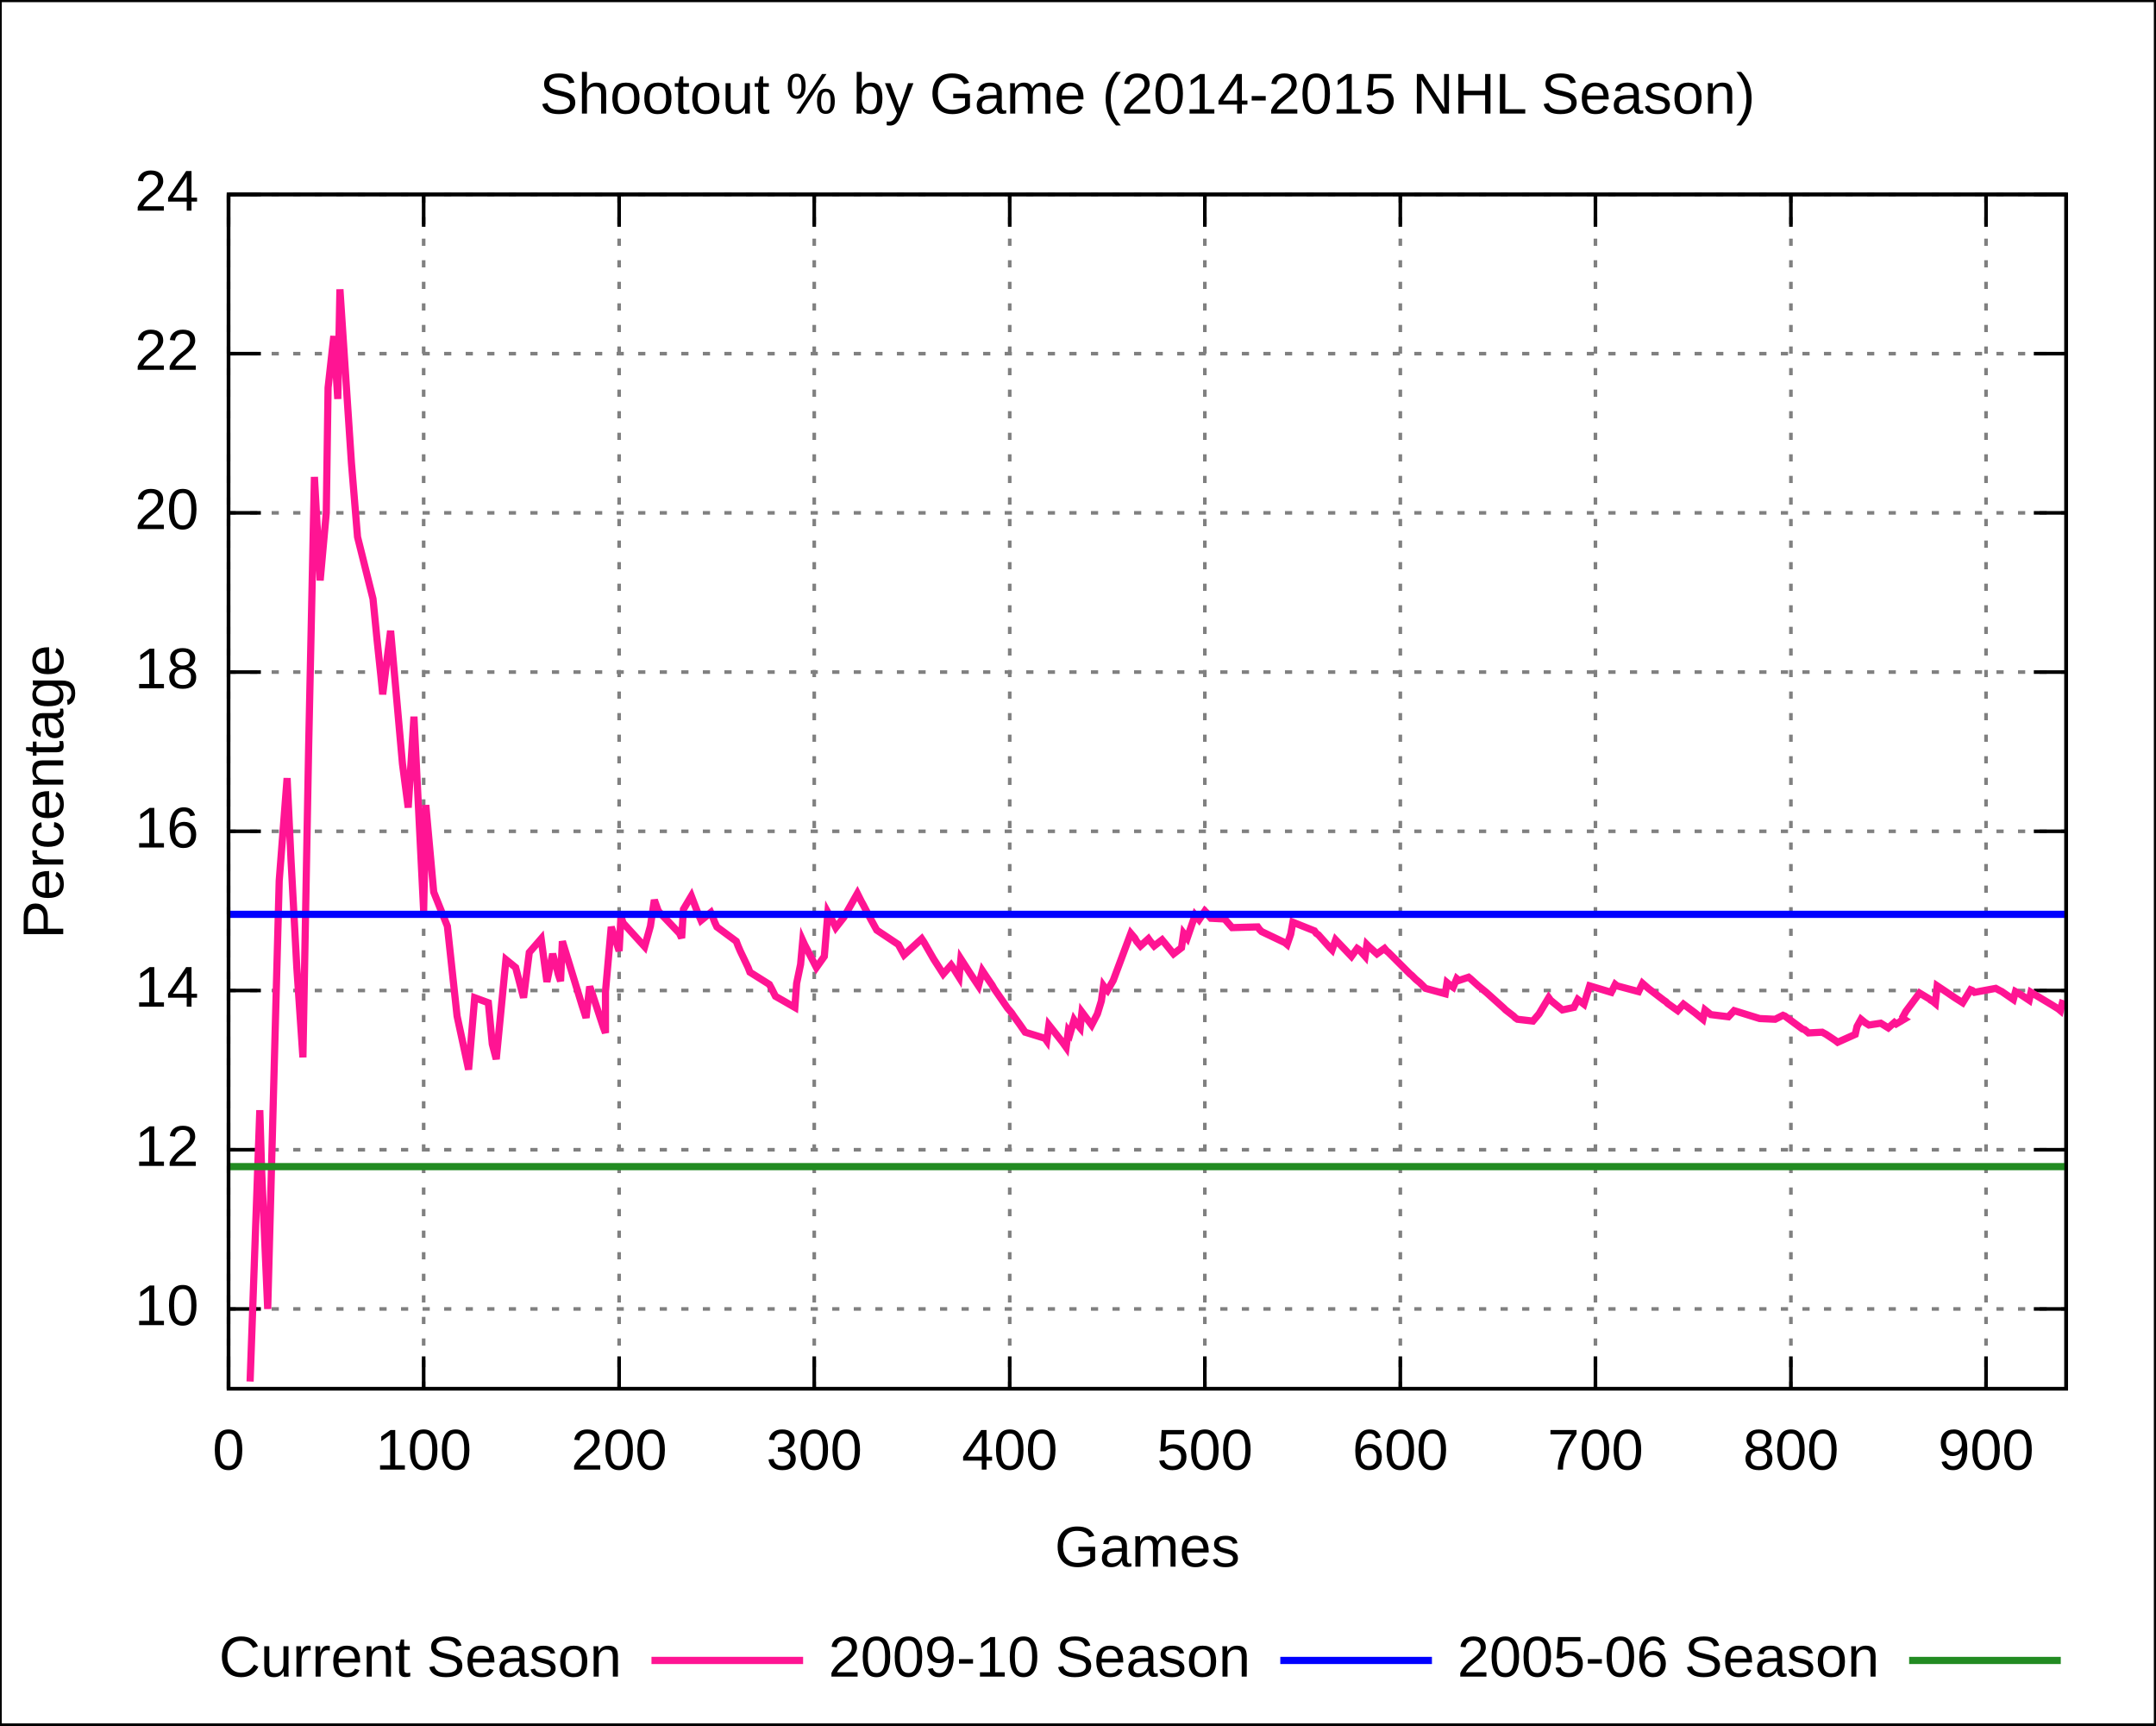
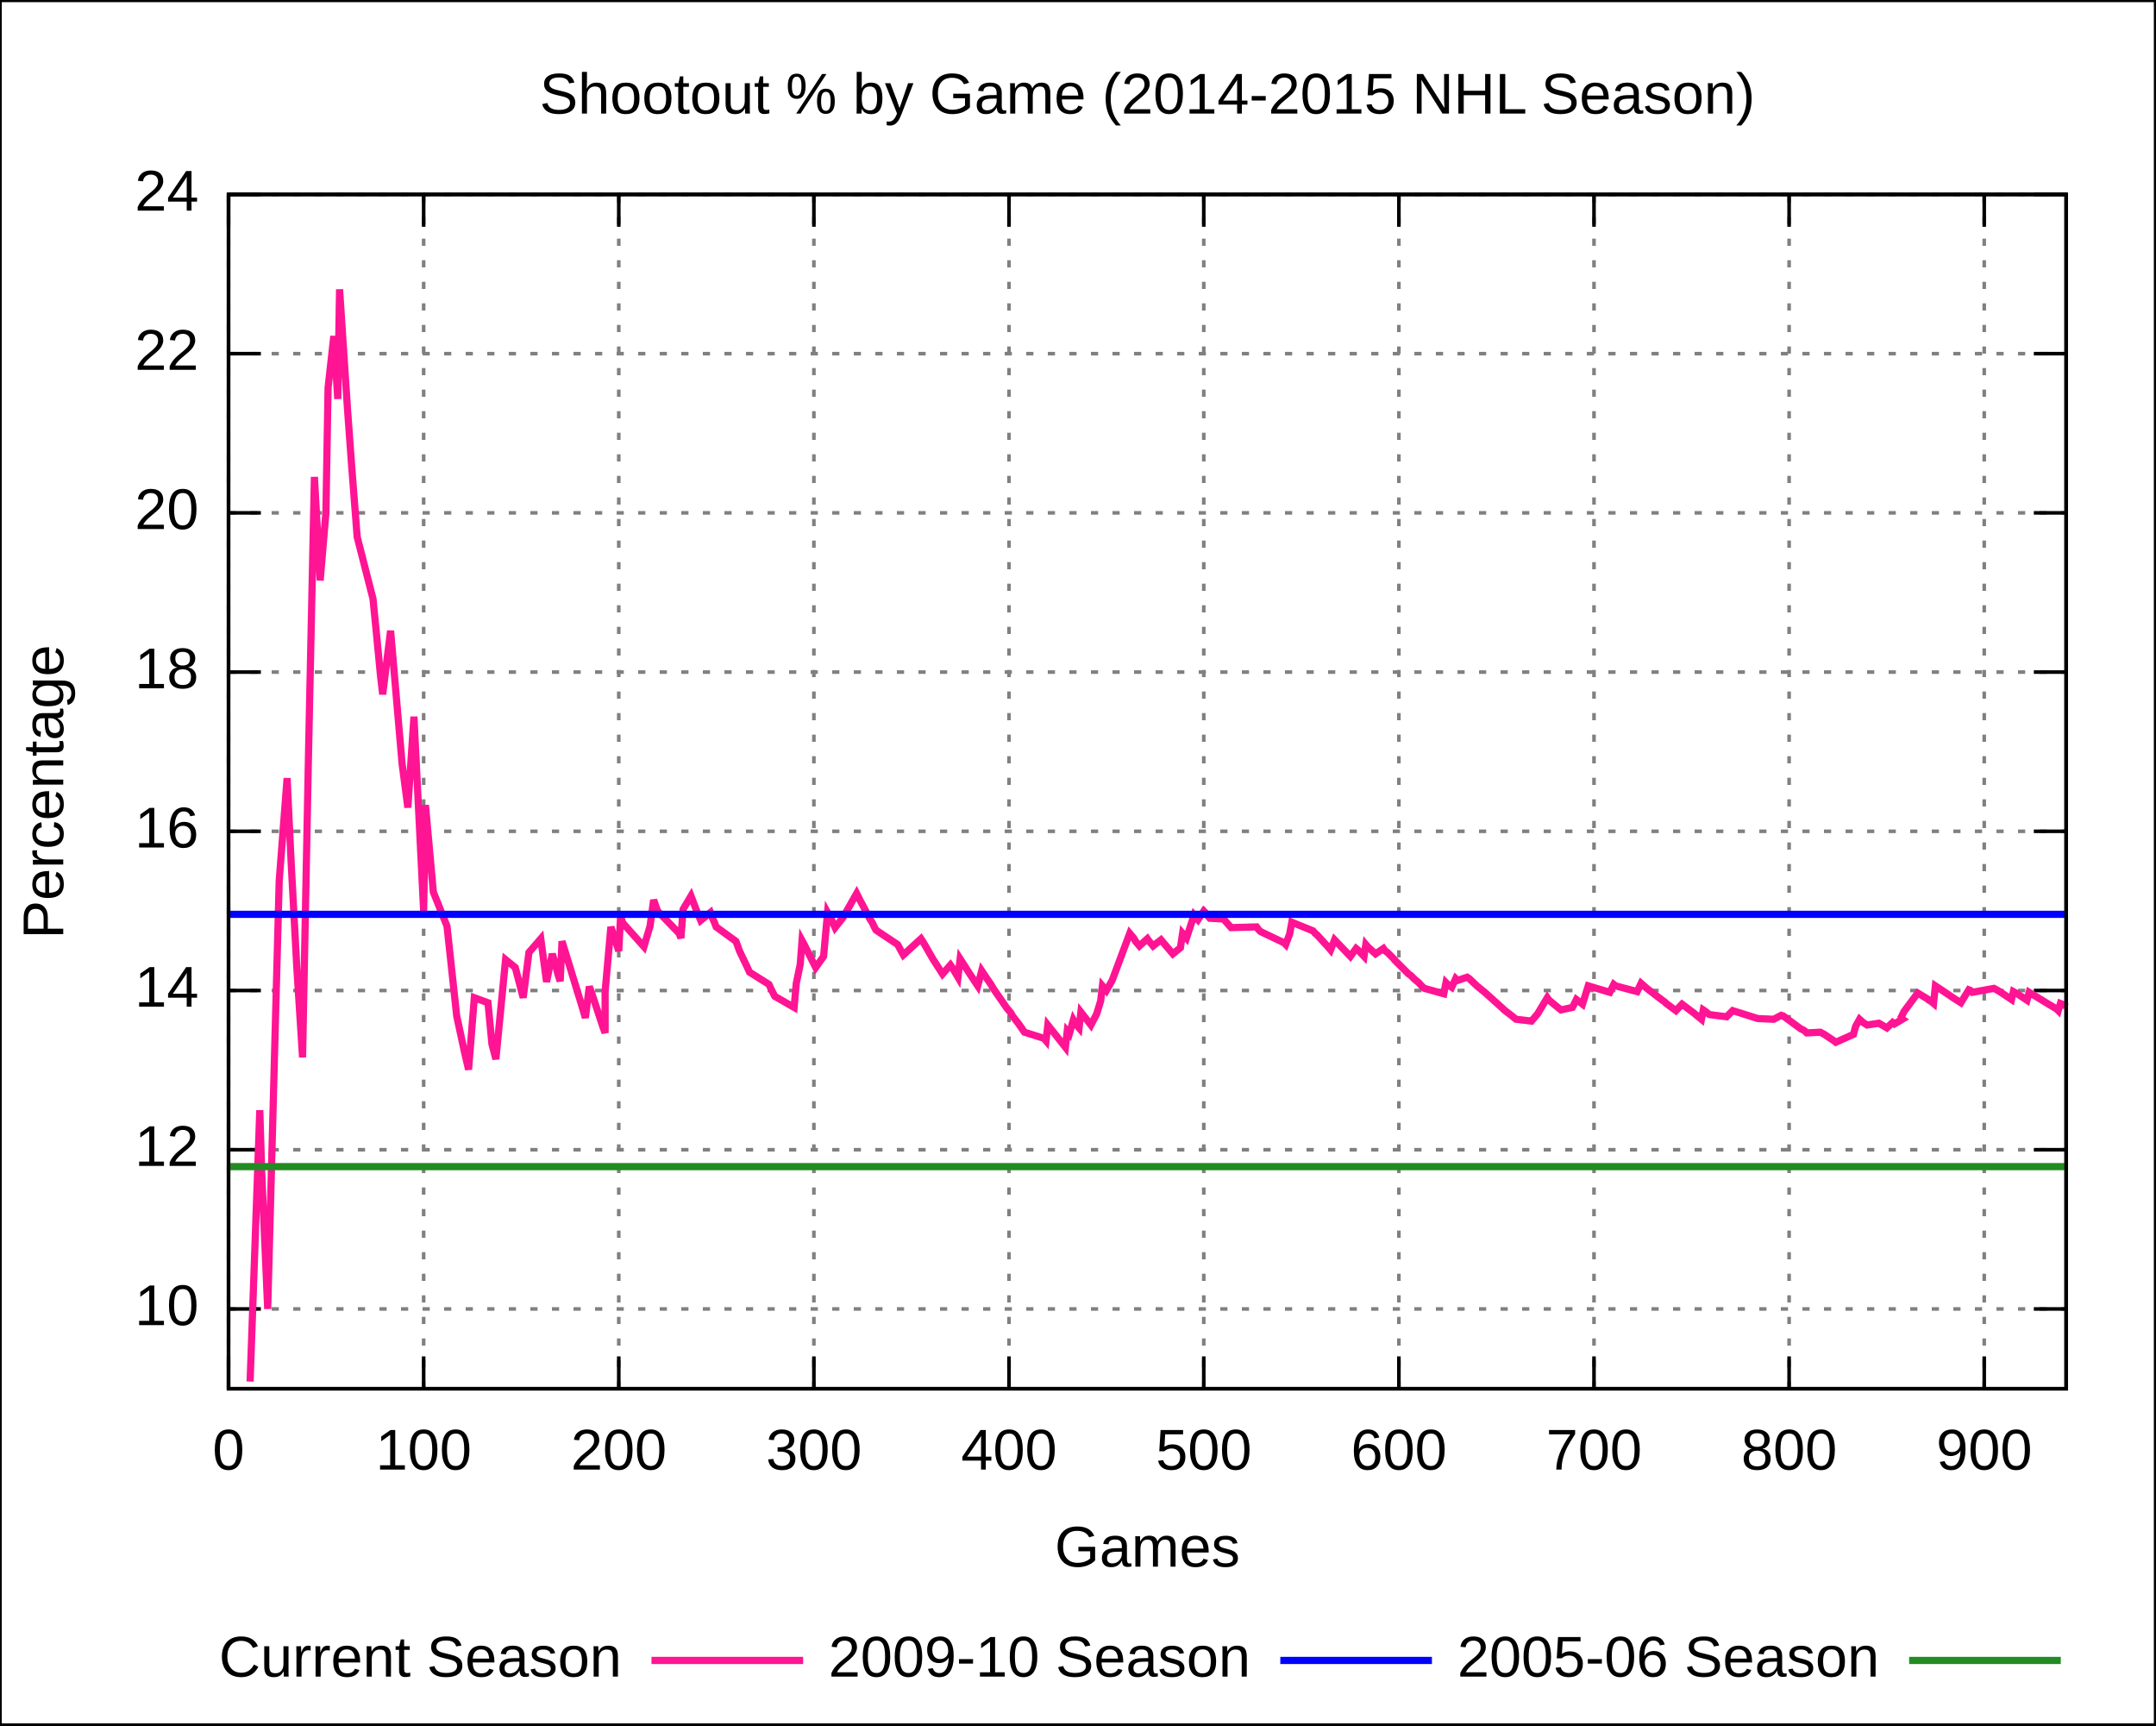
<svg xmlns="http://www.w3.org/2000/svg" xmlns:xlink="http://www.w3.org/1999/xlink" width="600" height="480" viewBox="0 0 600 480">
  <g id="gnuplot_canvas">
    <rect x="0" y="0" width="600" height="480" fill="none" />
    <defs>
      <circle id="gpDot" r="0.5" stroke-width="0.5" />
      <path id="gpPt0" stroke-width="0.222" stroke="currentColor" d="M-1,0 h2 M0,-1 v2" />
      <path id="gpPt1" stroke-width="0.222" stroke="currentColor" d="M-1,-1 L1,1 M1,-1 L-1,1" />
      <path id="gpPt2" stroke-width="0.222" stroke="currentColor" d="M-1,0 L1,0 M0,-1 L0,1 M-1,-1 L1,1 M-1,1 L1,-1" />
      <rect id="gpPt3" stroke-width="0.222" stroke="currentColor" x="-1" y="-1" width="2" height="2" />
      <rect id="gpPt4" stroke-width="0.222" stroke="currentColor" fill="currentColor" x="-1" y="-1" width="2" height="2" />
      <circle id="gpPt5" stroke-width="0.222" stroke="currentColor" cx="0" cy="0" r="1" />
      <use xlink:href="#gpPt5" id="gpPt6" fill="currentColor" stroke="none" />
      <path id="gpPt7" stroke-width="0.222" stroke="currentColor" d="M0,-1.33 L-1.33,0.67 L1.33,0.67 z" />
      <use xlink:href="#gpPt7" id="gpPt8" fill="currentColor" stroke="none" />
      <use xlink:href="#gpPt7" id="gpPt9" stroke="currentColor" transform="rotate(180)" />
      <use xlink:href="#gpPt9" id="gpPt10" fill="currentColor" stroke="none" />
      <use xlink:href="#gpPt3" id="gpPt11" stroke="currentColor" transform="rotate(45)" />
      <use xlink:href="#gpPt11" id="gpPt12" fill="currentColor" stroke="none" />
    </defs>
    <g style="fill:none; color:white; stroke:currentColor; stroke-width:1.00; stroke-linecap:butt; stroke-linejoin:miter">
</g>
    <g style="fill:none; color:black; stroke:currentColor; stroke-width:1.00; stroke-linecap:butt; stroke-linejoin:miter">
      <g style="stroke:none; shape-rendering:crispEdges">
        <polygon fill="rgb(255, 255, 255)" points="0.0,480.0 599.9,480.0 599.9,0.1 0.0,0.1 " />
      </g>
      <path stroke="black" d="M0.0,480.0 L0.0,0.1 L599.9,0.1 L599.9,480.0 L0.0,480.0  " />
    </g>
    <g style="fill:none; color:gray; stroke:currentColor; stroke-width:1.00; stroke-linecap:butt; stroke-linejoin:miter">
      <path stroke="gray" stroke-dasharray=" 2,4" class="gridline" d="M63.6,364.2 L575.0,364.2  " />
    </g>
    <g style="fill:none; color:black; stroke:currentColor; stroke-width:1.00; stroke-linecap:butt; stroke-linejoin:miter">
      <path stroke="black" d="M63.6,364.2 L72.6,364.2 M575.0,364.2 L566.0,364.2  " />
      <g transform="translate(55.3,368.7)" style="stroke:none; fill:black; font-family:Arial; font-size:12.00pt; text-anchor:end">
        <text> 10</text>
      </g>
    </g>
    <g style="fill:none; color:gray; stroke:currentColor; stroke-width:1.00; stroke-linecap:butt; stroke-linejoin:miter">
      <path stroke="gray" stroke-dasharray=" 2,4" class="gridline" d="M63.6,319.9 L575.0,319.9  " />
    </g>
    <g style="fill:none; color:black; stroke:currentColor; stroke-width:1.00; stroke-linecap:butt; stroke-linejoin:miter">
      <path stroke="black" d="M63.6,319.9 L72.6,319.9 M575.0,319.9 L566.0,319.9  " />
      <g transform="translate(55.3,324.4)" style="stroke:none; fill:black; font-family:Arial; font-size:12.00pt; text-anchor:end">
        <text> 12</text>
      </g>
    </g>
    <g style="fill:none; color:gray; stroke:currentColor; stroke-width:1.00; stroke-linecap:butt; stroke-linejoin:miter">
      <path stroke="gray" stroke-dasharray=" 2,4" class="gridline" d="M63.6,275.6 L575.0,275.6  " />
    </g>
    <g style="fill:none; color:black; stroke:currentColor; stroke-width:1.00; stroke-linecap:butt; stroke-linejoin:miter">
      <path stroke="black" d="M63.6,275.6 L72.6,275.6 M575.0,275.6 L566.0,275.6  " />
      <g transform="translate(55.3,280.1)" style="stroke:none; fill:black; font-family:Arial; font-size:12.00pt; text-anchor:end">
        <text> 14</text>
      </g>
    </g>
    <g style="fill:none; color:gray; stroke:currentColor; stroke-width:1.00; stroke-linecap:butt; stroke-linejoin:miter">
      <path stroke="gray" stroke-dasharray=" 2,4" class="gridline" d="M63.6,231.3 L575.0,231.3  " />
    </g>
    <g style="fill:none; color:black; stroke:currentColor; stroke-width:1.00; stroke-linecap:butt; stroke-linejoin:miter">
      <path stroke="black" d="M63.6,231.3 L72.6,231.3 M575.0,231.3 L566.0,231.3  " />
      <g transform="translate(55.3,235.8)" style="stroke:none; fill:black; font-family:Arial; font-size:12.00pt; text-anchor:end">
        <text> 16</text>
      </g>
    </g>
    <g style="fill:none; color:gray; stroke:currentColor; stroke-width:1.00; stroke-linecap:butt; stroke-linejoin:miter">
      <path stroke="gray" stroke-dasharray=" 2,4" class="gridline" d="M63.6,187.0 L575.0,187.0  " />
    </g>
    <g style="fill:none; color:black; stroke:currentColor; stroke-width:1.00; stroke-linecap:butt; stroke-linejoin:miter">
      <path stroke="black" d="M63.6,187.0 L72.6,187.0 M575.0,187.0 L566.0,187.0  " />
      <g transform="translate(55.3,191.5)" style="stroke:none; fill:black; font-family:Arial; font-size:12.00pt; text-anchor:end">
        <text> 18</text>
      </g>
    </g>
    <g style="fill:none; color:gray; stroke:currentColor; stroke-width:1.00; stroke-linecap:butt; stroke-linejoin:miter">
      <path stroke="gray" stroke-dasharray=" 2,4" class="gridline" d="M63.6,142.7 L575.0,142.7  " />
    </g>
    <g style="fill:none; color:black; stroke:currentColor; stroke-width:1.00; stroke-linecap:butt; stroke-linejoin:miter">
      <path stroke="black" d="M63.6,142.7 L72.6,142.7 M575.0,142.7 L566.0,142.7  " />
      <g transform="translate(55.3,147.2)" style="stroke:none; fill:black; font-family:Arial; font-size:12.00pt; text-anchor:end">
        <text> 20</text>
      </g>
    </g>
    <g style="fill:none; color:gray; stroke:currentColor; stroke-width:1.00; stroke-linecap:butt; stroke-linejoin:miter">
      <path stroke="gray" stroke-dasharray=" 2,4" class="gridline" d="M63.6,98.4 L575.0,98.4  " />
    </g>
    <g style="fill:none; color:black; stroke:currentColor; stroke-width:1.00; stroke-linecap:butt; stroke-linejoin:miter">
      <path stroke="black" d="M63.6,98.4 L72.6,98.4 M575.0,98.4 L566.0,98.4  " />
      <g transform="translate(55.3,102.9)" style="stroke:none; fill:black; font-family:Arial; font-size:12.00pt; text-anchor:end">
        <text> 22</text>
      </g>
    </g>
    <g style="fill:none; color:gray; stroke:currentColor; stroke-width:1.00; stroke-linecap:butt; stroke-linejoin:miter">
      <path stroke="gray" stroke-dasharray=" 2,4" class="gridline" d="M63.6,54.1 L575.0,54.1  " />
    </g>
    <g style="fill:none; color:black; stroke:currentColor; stroke-width:1.00; stroke-linecap:butt; stroke-linejoin:miter">
      <path stroke="black" d="M63.6,54.1 L72.6,54.1 M575.0,54.1 L566.0,54.1  " />
      <g transform="translate(55.3,58.6)" style="stroke:none; fill:black; font-family:Arial; font-size:12.00pt; text-anchor:end">
        <text> 24</text>
      </g>
    </g>
    <g style="fill:none; color:gray; stroke:currentColor; stroke-width:1.00; stroke-linecap:butt; stroke-linejoin:miter">
      <path stroke="gray" stroke-dasharray=" 2,4" class="gridline" d="M63.6,386.4 L63.6,54.1  " />
    </g>
    <g style="fill:none; color:black; stroke:currentColor; stroke-width:1.00; stroke-linecap:butt; stroke-linejoin:miter">
      <path stroke="black" d="M63.6,386.4 L63.6,377.4 M63.6,54.1 L63.6,63.1  " />
      <g transform="translate(63.6,408.9)" style="stroke:none; fill:black; font-family:Arial; font-size:12.00pt; text-anchor:middle">
        <text> 0</text>
      </g>
    </g>
    <g style="fill:none; color:gray; stroke:currentColor; stroke-width:1.00; stroke-linecap:butt; stroke-linejoin:miter">
      <path stroke="gray" stroke-dasharray=" 2,4" class="gridline" d="M117.9,386.4 L117.9,54.1  " />
    </g>
    <g style="fill:none; color:black; stroke:currentColor; stroke-width:1.00; stroke-linecap:butt; stroke-linejoin:miter">
      <path stroke="black" d="M117.9,386.4 L117.9,377.4 M117.9,54.1 L117.9,63.1  " />
      <g transform="translate(117.9,408.9)" style="stroke:none; fill:black; font-family:Arial; font-size:12.00pt; text-anchor:middle">
        <text> 100</text>
      </g>
    </g>
    <g style="fill:none; color:gray; stroke:currentColor; stroke-width:1.00; stroke-linecap:butt; stroke-linejoin:miter">
-       <path stroke="gray" stroke-dasharray=" 2,4" class="gridline" d="M172.3,386.4 L172.3,54.1  " />
-     </g>
-     <g style="fill:none; color:black; stroke:currentColor; stroke-width:1.00; stroke-linecap:butt; stroke-linejoin:miter">
-       <path stroke="black" d="M172.3,386.4 L172.3,377.4 M172.3,54.1 L172.3,63.1  " />
-       <g transform="translate(172.3,408.9)" style="stroke:none; fill:black; font-family:Arial; font-size:12.00pt; text-anchor:middle">
+       <path stroke="gray" stroke-dasharray=" 2,4" class="gridline" d="M172.2,386.4 L172.2,54.1  " />
+     </g>
+     <g style="fill:none; color:black; stroke:currentColor; stroke-width:1.00; stroke-linecap:butt; stroke-linejoin:miter">
+       <path stroke="black" d="M172.2,386.4 L172.2,377.4 M172.2,54.1 L172.2,63.1  " />
+       <g transform="translate(172.2,408.9)" style="stroke:none; fill:black; font-family:Arial; font-size:12.00pt; text-anchor:middle">
        <text> 200</text>
      </g>
    </g>
    <g style="fill:none; color:gray; stroke:currentColor; stroke-width:1.00; stroke-linecap:butt; stroke-linejoin:miter">
-       <path stroke="gray" stroke-dasharray=" 2,4" class="gridline" d="M226.6,386.4 L226.6,54.1  " />
-     </g>
-     <g style="fill:none; color:black; stroke:currentColor; stroke-width:1.00; stroke-linecap:butt; stroke-linejoin:miter">
-       <path stroke="black" d="M226.6,386.4 L226.6,377.4 M226.6,54.1 L226.6,63.1  " />
-       <g transform="translate(226.6,408.9)" style="stroke:none; fill:black; font-family:Arial; font-size:12.00pt; text-anchor:middle">
+       <path stroke="gray" stroke-dasharray=" 2,4" class="gridline" d="M226.5,386.4 L226.5,54.1  " />
+     </g>
+     <g style="fill:none; color:black; stroke:currentColor; stroke-width:1.00; stroke-linecap:butt; stroke-linejoin:miter">
+       <path stroke="black" d="M226.5,386.4 L226.5,377.4 M226.5,54.1 L226.5,63.1  " />
+       <g transform="translate(226.5,408.9)" style="stroke:none; fill:black; font-family:Arial; font-size:12.00pt; text-anchor:middle">
        <text> 300</text>
      </g>
    </g>
    <g style="fill:none; color:gray; stroke:currentColor; stroke-width:1.00; stroke-linecap:butt; stroke-linejoin:miter">
-       <path stroke="gray" stroke-dasharray=" 2,4" class="gridline" d="M281.0,386.4 L281.0,54.1  " />
-     </g>
-     <g style="fill:none; color:black; stroke:currentColor; stroke-width:1.00; stroke-linecap:butt; stroke-linejoin:miter">
-       <path stroke="black" d="M281.0,386.4 L281.0,377.4 M281.0,54.1 L281.0,63.1  " />
-       <g transform="translate(281.0,408.9)" style="stroke:none; fill:black; font-family:Arial; font-size:12.00pt; text-anchor:middle">
+       <path stroke="gray" stroke-dasharray=" 2,4" class="gridline" d="M280.8,386.4 L280.8,54.1  " />
+     </g>
+     <g style="fill:none; color:black; stroke:currentColor; stroke-width:1.00; stroke-linecap:butt; stroke-linejoin:miter">
+       <path stroke="black" d="M280.8,386.4 L280.8,377.4 M280.8,54.1 L280.8,63.1  " />
+       <g transform="translate(280.8,408.9)" style="stroke:none; fill:black; font-family:Arial; font-size:12.00pt; text-anchor:middle">
        <text> 400</text>
      </g>
    </g>
    <g style="fill:none; color:gray; stroke:currentColor; stroke-width:1.00; stroke-linecap:butt; stroke-linejoin:miter">
-       <path stroke="gray" stroke-dasharray=" 2,4" class="gridline" d="M335.3,386.4 L335.3,54.1  " />
-     </g>
-     <g style="fill:none; color:black; stroke:currentColor; stroke-width:1.00; stroke-linecap:butt; stroke-linejoin:miter">
-       <path stroke="black" d="M335.3,386.4 L335.3,377.4 M335.3,54.1 L335.3,63.1  " />
-       <g transform="translate(335.3,408.9)" style="stroke:none; fill:black; font-family:Arial; font-size:12.00pt; text-anchor:middle">
+       <path stroke="gray" stroke-dasharray=" 2,4" class="gridline" d="M335.0,386.4 L335.0,54.1  " />
+     </g>
+     <g style="fill:none; color:black; stroke:currentColor; stroke-width:1.00; stroke-linecap:butt; stroke-linejoin:miter">
+       <path stroke="black" d="M335.0,386.4 L335.0,377.4 M335.0,54.1 L335.0,63.1  " />
+       <g transform="translate(335.0,408.9)" style="stroke:none; fill:black; font-family:Arial; font-size:12.00pt; text-anchor:middle">
        <text> 500</text>
      </g>
    </g>
    <g style="fill:none; color:gray; stroke:currentColor; stroke-width:1.00; stroke-linecap:butt; stroke-linejoin:miter">
-       <path stroke="gray" stroke-dasharray=" 2,4" class="gridline" d="M389.7,386.4 L389.7,54.1  " />
-     </g>
-     <g style="fill:none; color:black; stroke:currentColor; stroke-width:1.00; stroke-linecap:butt; stroke-linejoin:miter">
-       <path stroke="black" d="M389.7,386.4 L389.7,377.4 M389.7,54.1 L389.7,63.1  " />
-       <g transform="translate(389.7,408.9)" style="stroke:none; fill:black; font-family:Arial; font-size:12.00pt; text-anchor:middle">
+       <path stroke="gray" stroke-dasharray=" 2,4" class="gridline" d="M389.3,386.4 L389.3,54.1  " />
+     </g>
+     <g style="fill:none; color:black; stroke:currentColor; stroke-width:1.00; stroke-linecap:butt; stroke-linejoin:miter">
+       <path stroke="black" d="M389.3,386.4 L389.3,377.4 M389.3,54.1 L389.3,63.1  " />
+       <g transform="translate(389.3,408.9)" style="stroke:none; fill:black; font-family:Arial; font-size:12.00pt; text-anchor:middle">
        <text> 600</text>
      </g>
    </g>
    <g style="fill:none; color:gray; stroke:currentColor; stroke-width:1.00; stroke-linecap:butt; stroke-linejoin:miter">
-       <path stroke="gray" stroke-dasharray=" 2,4" class="gridline" d="M444.0,386.4 L444.0,54.1  " />
-     </g>
-     <g style="fill:none; color:black; stroke:currentColor; stroke-width:1.00; stroke-linecap:butt; stroke-linejoin:miter">
-       <path stroke="black" d="M444.0,386.4 L444.0,377.4 M444.0,54.1 L444.0,63.1  " />
-       <g transform="translate(444.0,408.9)" style="stroke:none; fill:black; font-family:Arial; font-size:12.00pt; text-anchor:middle">
+       <path stroke="gray" stroke-dasharray=" 2,4" class="gridline" d="M443.6,386.4 L443.6,54.1  " />
+     </g>
+     <g style="fill:none; color:black; stroke:currentColor; stroke-width:1.00; stroke-linecap:butt; stroke-linejoin:miter">
+       <path stroke="black" d="M443.6,386.4 L443.6,377.4 M443.6,54.1 L443.6,63.1  " />
+       <g transform="translate(443.6,408.9)" style="stroke:none; fill:black; font-family:Arial; font-size:12.00pt; text-anchor:middle">
        <text> 700</text>
      </g>
    </g>
    <g style="fill:none; color:gray; stroke:currentColor; stroke-width:1.00; stroke-linecap:butt; stroke-linejoin:miter">
-       <path stroke="gray" stroke-dasharray=" 2,4" class="gridline" d="M498.4,386.4 L498.4,54.1  " />
-     </g>
-     <g style="fill:none; color:black; stroke:currentColor; stroke-width:1.00; stroke-linecap:butt; stroke-linejoin:miter">
-       <path stroke="black" d="M498.4,386.4 L498.4,377.4 M498.4,54.1 L498.4,63.1  " />
-       <g transform="translate(498.4,408.9)" style="stroke:none; fill:black; font-family:Arial; font-size:12.00pt; text-anchor:middle">
+       <path stroke="gray" stroke-dasharray=" 2,4" class="gridline" d="M497.9,386.4 L497.9,54.1  " />
+     </g>
+     <g style="fill:none; color:black; stroke:currentColor; stroke-width:1.00; stroke-linecap:butt; stroke-linejoin:miter">
+       <path stroke="black" d="M497.9,386.4 L497.9,377.4 M497.9,54.1 L497.9,63.1  " />
+       <g transform="translate(497.9,408.9)" style="stroke:none; fill:black; font-family:Arial; font-size:12.00pt; text-anchor:middle">
        <text> 800</text>
      </g>
    </g>
    <g style="fill:none; color:gray; stroke:currentColor; stroke-width:1.00; stroke-linecap:butt; stroke-linejoin:miter">
-       <path stroke="gray" stroke-dasharray=" 2,4" class="gridline" d="M552.7,386.4 L552.7,54.1  " />
-     </g>
-     <g style="fill:none; color:black; stroke:currentColor; stroke-width:1.00; stroke-linecap:butt; stroke-linejoin:miter">
-       <path stroke="black" d="M552.7,386.4 L552.7,377.4 M552.7,54.1 L552.7,63.1  " />
-       <g transform="translate(552.7,408.9)" style="stroke:none; fill:black; font-family:Arial; font-size:12.00pt; text-anchor:middle">
+       <path stroke="gray" stroke-dasharray=" 2,4" class="gridline" d="M552.2,386.4 L552.2,54.1  " />
+     </g>
+     <g style="fill:none; color:black; stroke:currentColor; stroke-width:1.00; stroke-linecap:butt; stroke-linejoin:miter">
+       <path stroke="black" d="M552.2,386.4 L552.2,377.4 M552.2,54.1 L552.2,63.1  " />
+       <g transform="translate(552.2,408.9)" style="stroke:none; fill:black; font-family:Arial; font-size:12.00pt; text-anchor:middle">
        <text> 900</text>
      </g>
      <path stroke="black" d="M63.6,54.1 L63.6,386.4 L575.0,386.4 L575.0,54.1 L63.6,54.1 Z  " />
      <g transform="translate(17.6,220.3) rotate(270)" style="stroke:none; fill:black; font-family:Arial; font-size:12.00pt; text-anchor:middle">
        <text>Percentage</text>
      </g>
      <g transform="translate(319.3,435.9)" style="stroke:none; fill:black; font-family:Arial; font-size:12.00pt; text-anchor:middle">
        <text>Games</text>
      </g>
      <g transform="translate(319.3,31.6)" style="stroke:none; fill:black; font-family:Arial; font-size:12.00pt; text-anchor:middle">
        <text>Shootout % by Game (2014-2015 NHL Season)</text>
      </g>
    </g>
    <g id="gnuplot_plot_1">
      <g style="fill:none; color:white; stroke:black; stroke-width:2.00; stroke-linecap:butt; stroke-linejoin:miter">
</g>
      <g style="fill:none; color:red; stroke:currentColor; stroke-width:2.00; stroke-linecap:butt; stroke-linejoin:miter">
        <g transform="translate(173.0,466.5)" style="stroke:none; fill:black; font-family:Arial; font-size:12.00pt; text-anchor:end">
          <text>Current Season</text>
        </g>
-         <path stroke="rgb(255,  20, 147)" d="M181.3,462.0 L223.5,462.0 M69.6,384.4 L72.3,308.9 L72.8,325.3 L74.5,364.2 L77.7,245.1 L79.9,216.5    L81.0,239.5 L82.6,269.2 L84.3,294.2 L85.9,207.6 L87.5,132.7 L89.1,161.5 L90.8,142.7 L91.3,107.9    L92.9,93.5 L94.0,111.0 L94.6,80.5 L96.8,113.7 L97.8,128.8 L99.5,149.4 L103.8,166.6 L104.9,177.7    L106.0,188.1 L106.5,193.2 L108.7,175.5 L112.0,212.5 L113.6,224.7 L115.2,199.4 L117.9,253.5 L118.5,224.0    L120.7,248.2 L124.5,257.7 L127.2,282.7 L129.4,292.9 L130.4,297.6 L132.1,277.6 L135.9,279.0 L137.0,290.5    L138.1,294.7 L140.8,267.0 L143.5,269.2 L145.7,277.6 L147.3,265.0 L150.6,261.2 L152.2,273.2 L153.8,265.4    L154.9,269.2 L155.4,271.2 L156.0,273.0 L156.5,261.9 L162.0,279.8 L163.1,283.2 L164.1,274.5 L164.7,276.1    L167.9,285.8 L168.5,287.4 L168.5,275.9 L170.1,257.9 L171.2,261.2 L172.3,264.6 L172.8,255.0 L173.4,256.8    L179.4,263.4 L181.0,257.7 L182.1,250.4 L183.2,253.5 L189.1,259.7 L189.7,261.0 L190.2,253.0 L192.4,249.3    L194.0,253.5 L195.1,256.1 L197.8,253.9 L198.4,255.3 L198.9,256.6 L199.5,257.9 L204.9,261.9 L205.4,263.2    L206.0,264.6 L208.2,269.2 L208.7,270.5 L214.1,273.9 L214.7,275.0 L215.8,277.2 L221.2,280.3 L221.7,273.6    L222.8,268.3 L223.4,261.7 L223.9,262.8 L227.2,269.2 L229.4,266.1 L230.4,253.9 L231.5,255.9 L232.6,258.1    L234.8,255.3 L238.6,248.6 L239.7,250.8 L240.2,251.7 L242.4,255.9 L242.9,256.8 L243.5,257.9 L244.0,258.8    L250.0,262.8 L250.6,263.9 L251.6,265.7 L256.5,261.2 L257.1,262.1 L259.8,266.8 L262.5,271.0 L264.7,268.5    L265.2,269.2 L266.9,271.9 L267.4,266.8 L270.1,271.0 L272.3,274.3 L273.4,270.1 L275.0,272.5 L276.1,274.1    L276.6,275.0 L280.4,280.5 L281.0,281.2 L281.5,281.8 L282.1,282.7 L283.7,284.9 L285.3,287.2 L290.8,288.9    L291.3,289.6 L291.9,285.2 L295.7,290.0 L296.7,291.4 L297.3,286.9 L297.8,287.6 L298.9,283.8 L299.5,284.7    L300.6,286.0 L301.1,281.6 L303.8,285.2 L305.4,282.1 L306.5,278.5 L307.1,274.3 L307.6,275.0 L308.2,275.6    L309.8,272.8 L314.7,259.7 L315.8,261.0 L316.3,261.9 L317.4,263.2 L319.6,261.2 L320.1,261.9 L320.7,262.6    L321.2,263.2 L323.4,261.5 L323.9,262.1 L326.6,265.4 L328.8,263.7 L329.4,259.7 L330.4,261.0 L332.6,254.6    L333.7,255.9 L335.3,253.5 L335.9,254.1 L336.4,254.8 L337.0,255.5 L340.8,255.7 L342.9,258.1 L350.0,257.9    L350.5,258.6 L351.1,259.2 L357.6,262.3 L358.2,262.8 L359.2,259.9 L359.8,256.6 L365.8,259.0 L366.3,259.7    L366.9,260.1 L370.1,263.7 L370.7,264.3 L371.7,261.5 L376.1,266.1 L377.7,263.9 L378.3,264.3 L379.9,266.1    L380.4,262.8 L381.0,263.4 L383.2,265.4 L385.3,263.9 L385.9,264.6 L386.4,265.0 L387.5,266.1 L388.0,266.6    L388.6,267.2 L392.4,271.0 L392.9,271.4 L394.0,272.5 L395.1,273.4 L396.2,274.5 L396.7,275.0 L402.2,276.5    L402.7,273.4 L403.3,273.9 L403.8,274.3 L404.4,274.7 L405.4,272.3 L406.0,272.8 L408.7,271.9 L409.2,272.3    L411.4,274.3 L413.6,276.1 L418.5,280.5 L419.0,281.0 L421.2,282.7 L421.7,283.2 L422.3,283.6 L426.6,284.1    L428.3,282.1 L431.0,277.6 L431.5,278.3 L433.7,280.1 L434.8,281.0 L438.0,280.3 L439.1,278.1 L440.8,279.4    L442.4,274.3 L448.4,276.1 L449.5,273.9 L450.0,274.3 L456.0,275.9 L457.1,273.6 L458.7,275.0 L463.0,278.3    L463.6,278.7 L464.1,279.2 L466.9,281.2 L468.5,279.4 L471.7,281.8 L473.9,283.6 L474.5,281.0 L475.0,281.4    L475.5,281.8 L476.1,282.3 L481.0,282.9 L482.6,281.2 L489.7,283.4 L494.0,283.6 L496.2,282.5 L496.7,282.7    L501.6,286.3 L502.2,286.5 L502.7,286.9 L503.3,287.4 L507.1,287.2 L508.2,287.8 L510.9,289.6 L511.4,290.0    L516.3,287.8 L516.8,285.6 L517.9,283.6 L519.0,284.5 L520.1,285.2 L523.4,284.7 L525.5,286.0 L527.2,284.5    L527.7,284.9 L529.9,283.6 L528.8,282.9 L529.3,283.4 L530.4,281.4 L534.2,276.3 L537.5,278.3 L537.0,278.1    L538.0,278.7 L538.6,279.2 L539.1,274.3 L541.8,276.1 L544.0,277.6 L546.2,279.0 L548.4,275.4 L548.9,275.6    L549.5,276.1 L555.4,275.0 L556.5,275.6 L557.1,275.9 L560.3,278.1 L560.9,275.9 L562.0,276.5 L564.7,278.3    L565.2,276.1 L570.7,279.4 L572.8,280.7 L573.4,281.2 L573.9,279.2 L574.5,279.4 L575.0,279.6  " />
+         <path stroke="rgb(255,  20, 147)" d="M181.3,462.0 L223.5,462.0 M69.6,384.4 L72.3,308.9 L72.8,325.3 L74.5,364.2 L77.7,245.1 L79.9,216.5    L81.0,239.5 L82.6,269.2 L84.2,294.2 L85.9,207.6 L87.5,132.7 L89.1,161.5 L90.7,142.7 L91.3,107.9    L92.9,93.5 L94.0,111.0 L94.5,80.5 L96.7,113.7 L97.8,128.8 L99.4,149.4 L103.8,166.6 L104.9,177.7    L105.9,188.1 L106.5,193.2 L108.7,175.5 L111.9,212.5 L113.5,224.7 L115.2,199.4 L117.9,253.5 L118.4,224.0    L120.6,248.2 L124.4,257.7 L127.1,282.7 L129.3,292.9 L130.4,297.6 L132.0,277.6 L135.8,279.0 L136.9,290.5    L138.0,294.7 L140.7,267.0 L143.4,269.2 L145.6,277.6 L147.2,265.0 L150.5,261.2 L152.1,273.2 L153.7,265.4    L154.8,269.2 L155.3,271.2 L155.9,273.0 L156.4,261.9 L161.9,279.8 L162.9,283.2 L164.0,274.5 L164.6,276.1    L167.8,285.8 L168.4,287.4 L168.4,275.9 L170.0,257.9 L171.1,261.2 L172.2,264.6 L172.7,255.0 L173.3,256.8    L179.2,263.4 L180.9,257.7 L181.9,250.4 L183.0,253.5 L189.0,259.7 L189.5,261.0 L190.1,253.0 L192.3,249.3    L193.9,253.5 L195.0,256.1 L197.7,253.9 L198.2,255.3 L198.8,256.6 L199.3,257.9 L204.8,261.9 L205.3,263.2    L205.8,264.6 L208.0,269.2 L208.6,270.5 L214.0,273.9 L214.5,275.0 L215.6,277.2 L221.0,280.3 L221.6,273.6    L222.7,268.3 L223.2,261.7 L223.8,262.8 L227.0,269.2 L229.2,266.1 L230.3,253.9 L231.4,255.9 L232.4,258.1    L234.6,255.3 L238.4,248.6 L239.5,250.8 L240.0,251.7 L242.2,255.9 L242.8,256.8 L243.3,257.9 L243.8,258.8    L249.8,262.8 L250.4,263.9 L251.4,265.7 L256.3,261.2 L256.9,262.1 L259.6,266.8 L262.3,271.0 L264.5,268.5    L265.0,269.2 L266.6,271.9 L267.2,266.8 L269.9,271.0 L272.1,274.3 L273.2,270.1 L274.8,272.5 L275.9,274.1    L276.4,275.0 L280.2,280.5 L280.8,281.2 L281.3,281.8 L281.8,282.7 L283.5,284.9 L285.1,287.2 L290.5,288.9    L291.1,289.6 L291.6,285.2 L295.4,290.0 L296.5,291.4 L297.0,286.9 L297.6,287.6 L298.7,283.8 L299.2,284.7    L300.3,286.0 L300.8,281.6 L303.6,285.2 L305.2,282.1 L306.3,278.5 L306.8,274.3 L307.4,275.0 L307.9,275.6    L309.5,272.8 L314.4,259.7 L315.5,261.0 L316.0,261.9 L317.1,263.2 L319.3,261.2 L319.8,261.9 L320.4,262.6    L320.9,263.2 L323.1,261.5 L323.6,262.1 L326.4,265.4 L328.5,263.7 L329.1,259.7 L330.2,261.0 L332.3,254.6    L333.4,255.9 L335.0,253.5 L335.6,254.1 L336.1,254.8 L336.7,255.5 L340.5,255.7 L342.6,258.1 L349.7,257.9    L350.2,258.6 L350.8,259.2 L357.3,262.3 L357.8,262.8 L358.9,259.9 L359.5,256.6 L365.4,259.0 L366.0,259.7    L366.5,260.1 L369.8,263.7 L370.3,264.3 L371.4,261.5 L375.8,266.1 L377.4,263.9 L377.9,264.3 L379.6,266.1    L380.1,262.8 L380.6,263.4 L382.8,265.4 L385.0,263.9 L385.5,264.6 L386.1,265.0 L387.2,266.1 L387.7,266.6    L388.2,267.2 L392.0,271.0 L392.6,271.4 L393.7,272.5 L394.8,273.4 L395.8,274.5 L396.4,275.0 L401.8,276.5    L402.4,273.4 L402.9,273.9 L403.4,274.3 L404.0,274.7 L405.1,272.3 L405.6,272.8 L408.3,271.9 L408.9,272.3    L411.0,274.3 L413.2,276.1 L418.1,280.5 L418.6,281.0 L420.8,282.7 L421.4,283.2 L421.9,283.6 L426.2,284.1    L427.9,282.1 L430.6,277.6 L431.1,278.3 L433.3,280.1 L434.4,281.0 L437.6,280.3 L438.7,278.1 L440.4,279.4    L442.0,274.3 L448.0,276.1 L449.1,273.9 L449.6,274.3 L455.6,275.9 L456.7,273.6 L458.3,275.0 L462.6,278.3    L463.2,278.7 L463.7,279.2 L466.4,281.2 L468.1,279.4 L471.3,281.8 L473.5,283.6 L474.0,281.0 L474.6,281.4    L475.1,281.8 L475.7,282.3 L480.5,282.9 L482.2,281.2 L489.2,283.4 L493.6,283.6 L495.7,282.5 L496.3,282.7    L501.2,286.3 L501.7,286.5 L502.3,286.9 L502.8,287.4 L506.6,287.2 L507.7,287.8 L510.4,289.6 L510.9,290.0    L515.8,287.8 L516.4,285.6 L517.5,283.6 L518.5,284.5 L519.6,285.2 L522.9,284.7 L525.1,286.0 L526.7,284.5    L527.2,284.9 L529.4,283.6 L528.3,282.9 L528.9,283.4 L529.9,281.4 L533.7,276.3 L537.0,278.3 L536.5,278.1    L537.5,278.7 L538.1,279.2 L538.6,274.3 L541.3,276.1 L543.5,277.6 L545.7,279.0 L547.9,275.4 L548.4,275.6    L548.9,276.1 L554.9,275.0 L556.0,275.6 L556.5,275.9 L559.8,278.1 L560.3,275.9 L561.4,276.5 L564.1,278.3    L564.7,276.1 L570.1,279.4 L572.3,280.7 L572.8,281.2 L573.4,279.2 L573.9,279.4 L574.5,279.6 L575.0,280.1     " />
      </g>
    </g>
    <g id="gnuplot_plot_2">
      <g style="fill:none; color:green; stroke:currentColor; stroke-width:2.00; stroke-linecap:butt; stroke-linejoin:miter">
        <g transform="translate(348.0,466.5)" style="stroke:none; fill:black; font-family:Arial; font-size:12.00pt; text-anchor:end">
          <text>2009-10 Season</text>
        </g>
        <path stroke="rgb(  0,   0, 255)" d="M356.3,462.0 L398.5,462.0 M63.6,254.4 L68.8,254.4 L73.9,254.4 L79.1,254.4 L84.3,254.4 L89.4,254.4    L94.6,254.4 L99.8,254.4 L104.9,254.4 L110.1,254.4 L115.3,254.4 L120.4,254.4 L125.6,254.4 L130.8,254.4    L135.9,254.4 L141.1,254.4 L146.3,254.4 L151.4,254.4 L156.6,254.4 L161.7,254.4 L166.9,254.4 L172.1,254.4    L177.2,254.4 L182.4,254.4 L187.6,254.4 L192.7,254.4 L197.9,254.4 L203.1,254.4 L208.2,254.4 L213.4,254.4    L218.6,254.4 L223.7,254.4 L228.9,254.4 L234.1,254.4 L239.2,254.4 L244.4,254.4 L249.6,254.4 L254.7,254.4    L259.9,254.4 L265.1,254.4 L270.2,254.4 L275.4,254.4 L280.6,254.4 L285.7,254.4 L290.9,254.4 L296.1,254.4    L301.2,254.4 L306.4,254.4 L311.6,254.4 L316.7,254.4 L321.9,254.4 L327.0,254.4 L332.2,254.4 L337.4,254.4    L342.5,254.4 L347.7,254.4 L352.9,254.4 L358.0,254.4 L363.2,254.4 L368.4,254.4 L373.5,254.4 L378.7,254.4    L383.9,254.4 L389.0,254.4 L394.2,254.4 L399.4,254.4 L404.5,254.4 L409.7,254.4 L414.9,254.4 L420.0,254.4    L425.2,254.4 L430.4,254.4 L435.5,254.4 L440.7,254.4 L445.9,254.4 L451.0,254.4 L456.2,254.4 L461.4,254.4    L466.5,254.4 L471.7,254.4 L476.9,254.4 L482.0,254.4 L487.2,254.4 L492.3,254.4 L497.5,254.4 L502.7,254.4    L507.8,254.4 L513.0,254.4 L518.2,254.4 L523.3,254.4 L528.5,254.4 L533.7,254.4 L538.8,254.4 L544.0,254.4    L549.2,254.4 L554.3,254.4 L559.5,254.4 L564.7,254.4 L569.8,254.4 L575.0,254.4  " />
      </g>
    </g>
    <g id="gnuplot_plot_3">
      <g style="fill:none; color:blue; stroke:currentColor; stroke-width:2.00; stroke-linecap:butt; stroke-linejoin:miter">
        <g transform="translate(523.0,466.5)" style="stroke:none; fill:black; font-family:Arial; font-size:12.00pt; text-anchor:end">
          <text>2005-06 Season</text>
        </g>
        <path stroke="rgb( 34, 139,  34)" d="M531.3,462.0 L573.5,462.0 M63.6,324.6 L68.8,324.6 L73.9,324.6 L79.1,324.6 L84.3,324.6 L89.4,324.6    L94.6,324.6 L99.8,324.6 L104.9,324.6 L110.1,324.6 L115.3,324.6 L120.4,324.6 L125.6,324.6 L130.8,324.6    L135.9,324.6 L141.1,324.6 L146.3,324.6 L151.4,324.6 L156.6,324.6 L161.7,324.6 L166.9,324.6 L172.1,324.6    L177.2,324.6 L182.4,324.6 L187.6,324.6 L192.7,324.6 L197.9,324.6 L203.1,324.6 L208.2,324.6 L213.4,324.6    L218.6,324.6 L223.7,324.6 L228.9,324.6 L234.1,324.6 L239.2,324.6 L244.4,324.6 L249.6,324.6 L254.7,324.6    L259.9,324.6 L265.1,324.6 L270.2,324.6 L275.4,324.6 L280.6,324.6 L285.7,324.6 L290.9,324.6 L296.1,324.6    L301.2,324.6 L306.4,324.6 L311.6,324.6 L316.7,324.6 L321.9,324.6 L327.0,324.6 L332.2,324.6 L337.4,324.6    L342.5,324.6 L347.7,324.6 L352.9,324.6 L358.0,324.6 L363.2,324.6 L368.4,324.6 L373.5,324.6 L378.7,324.6    L383.9,324.6 L389.0,324.6 L394.2,324.6 L399.4,324.6 L404.5,324.6 L409.7,324.6 L414.9,324.6 L420.0,324.6    L425.2,324.6 L430.4,324.6 L435.5,324.6 L440.7,324.6 L445.9,324.6 L451.0,324.6 L456.2,324.6 L461.4,324.6    L466.5,324.6 L471.7,324.6 L476.9,324.6 L482.0,324.6 L487.2,324.6 L492.3,324.6 L497.5,324.6 L502.7,324.6    L507.8,324.6 L513.0,324.6 L518.2,324.6 L523.3,324.6 L528.5,324.6 L533.7,324.6 L538.8,324.6 L544.0,324.6    L549.2,324.6 L554.3,324.6 L559.5,324.6 L564.7,324.6 L569.8,324.6 L575.0,324.6  " />
      </g>
    </g>
    <g style="fill:none; color:white; stroke:rgb( 34, 139,  34); stroke-width:1.00; stroke-linecap:butt; stroke-linejoin:miter">
</g>
    <g style="fill:none; color:black; stroke:currentColor; stroke-width:1.00; stroke-linecap:butt; stroke-linejoin:miter">
      <path stroke="black" d="M63.6,54.1 L63.6,386.4 L575.0,386.4 L575.0,54.1 L63.6,54.1 Z  " />
    </g>
  </g>
</svg>
